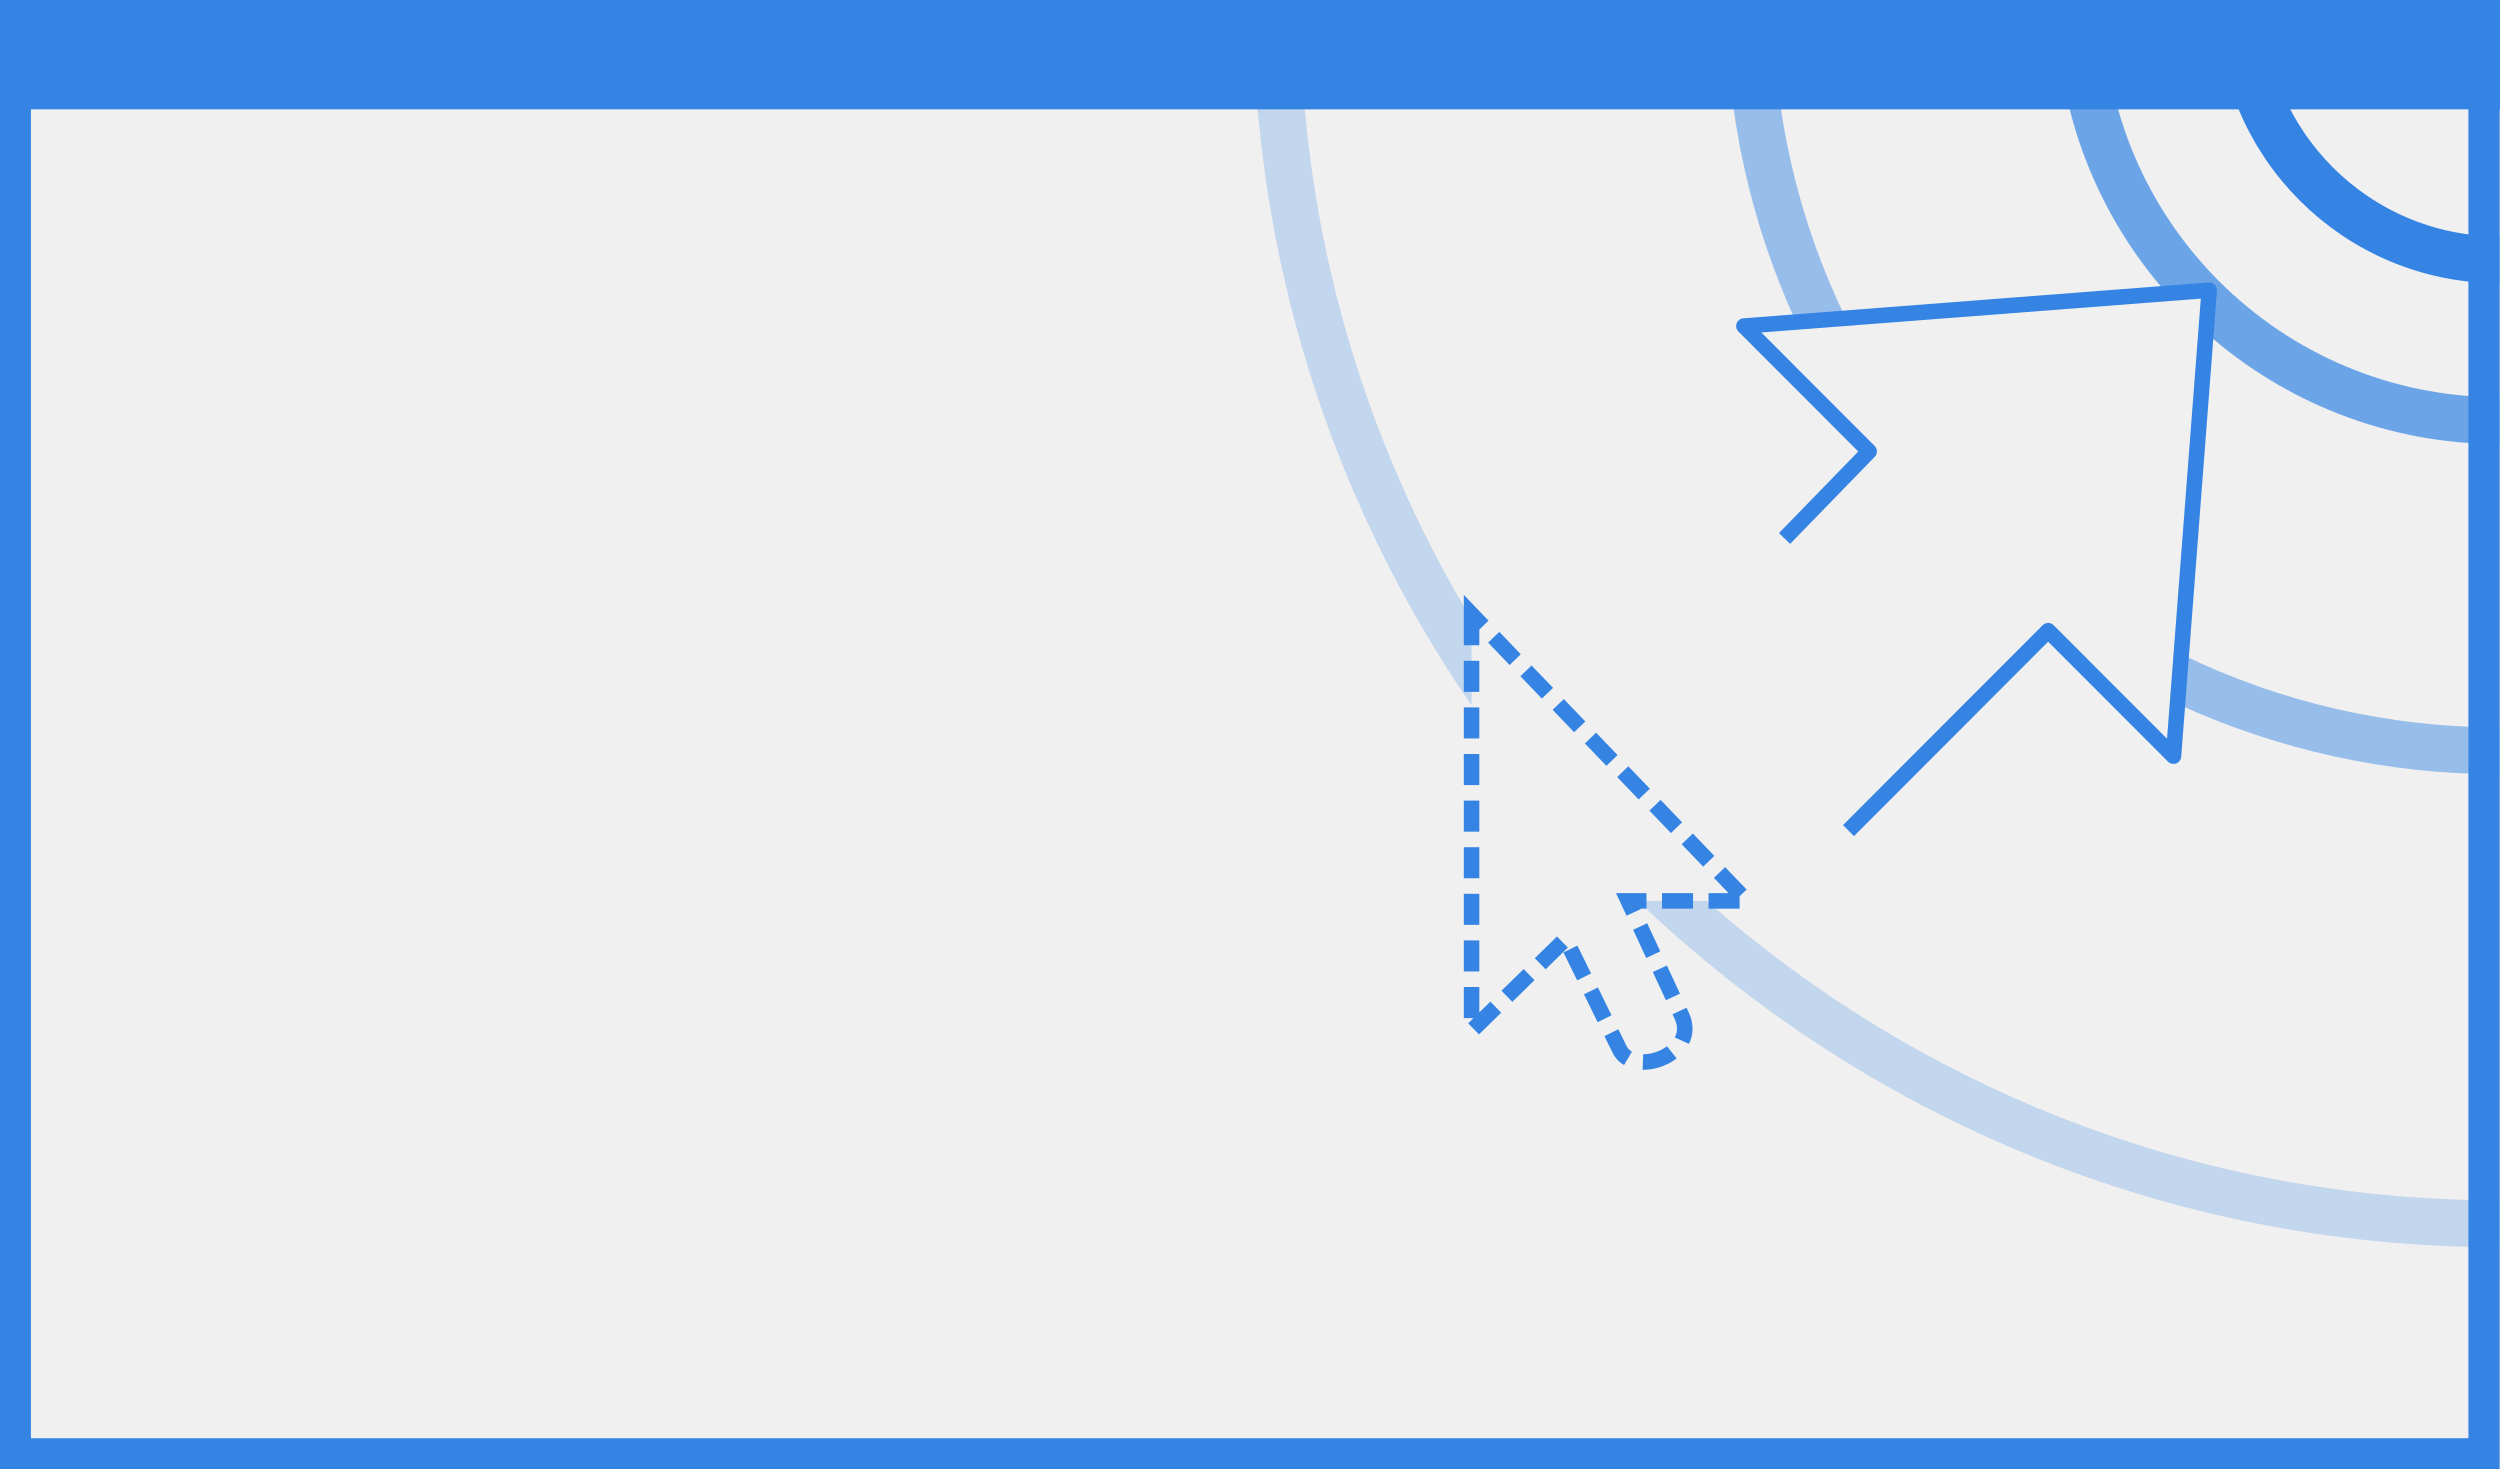
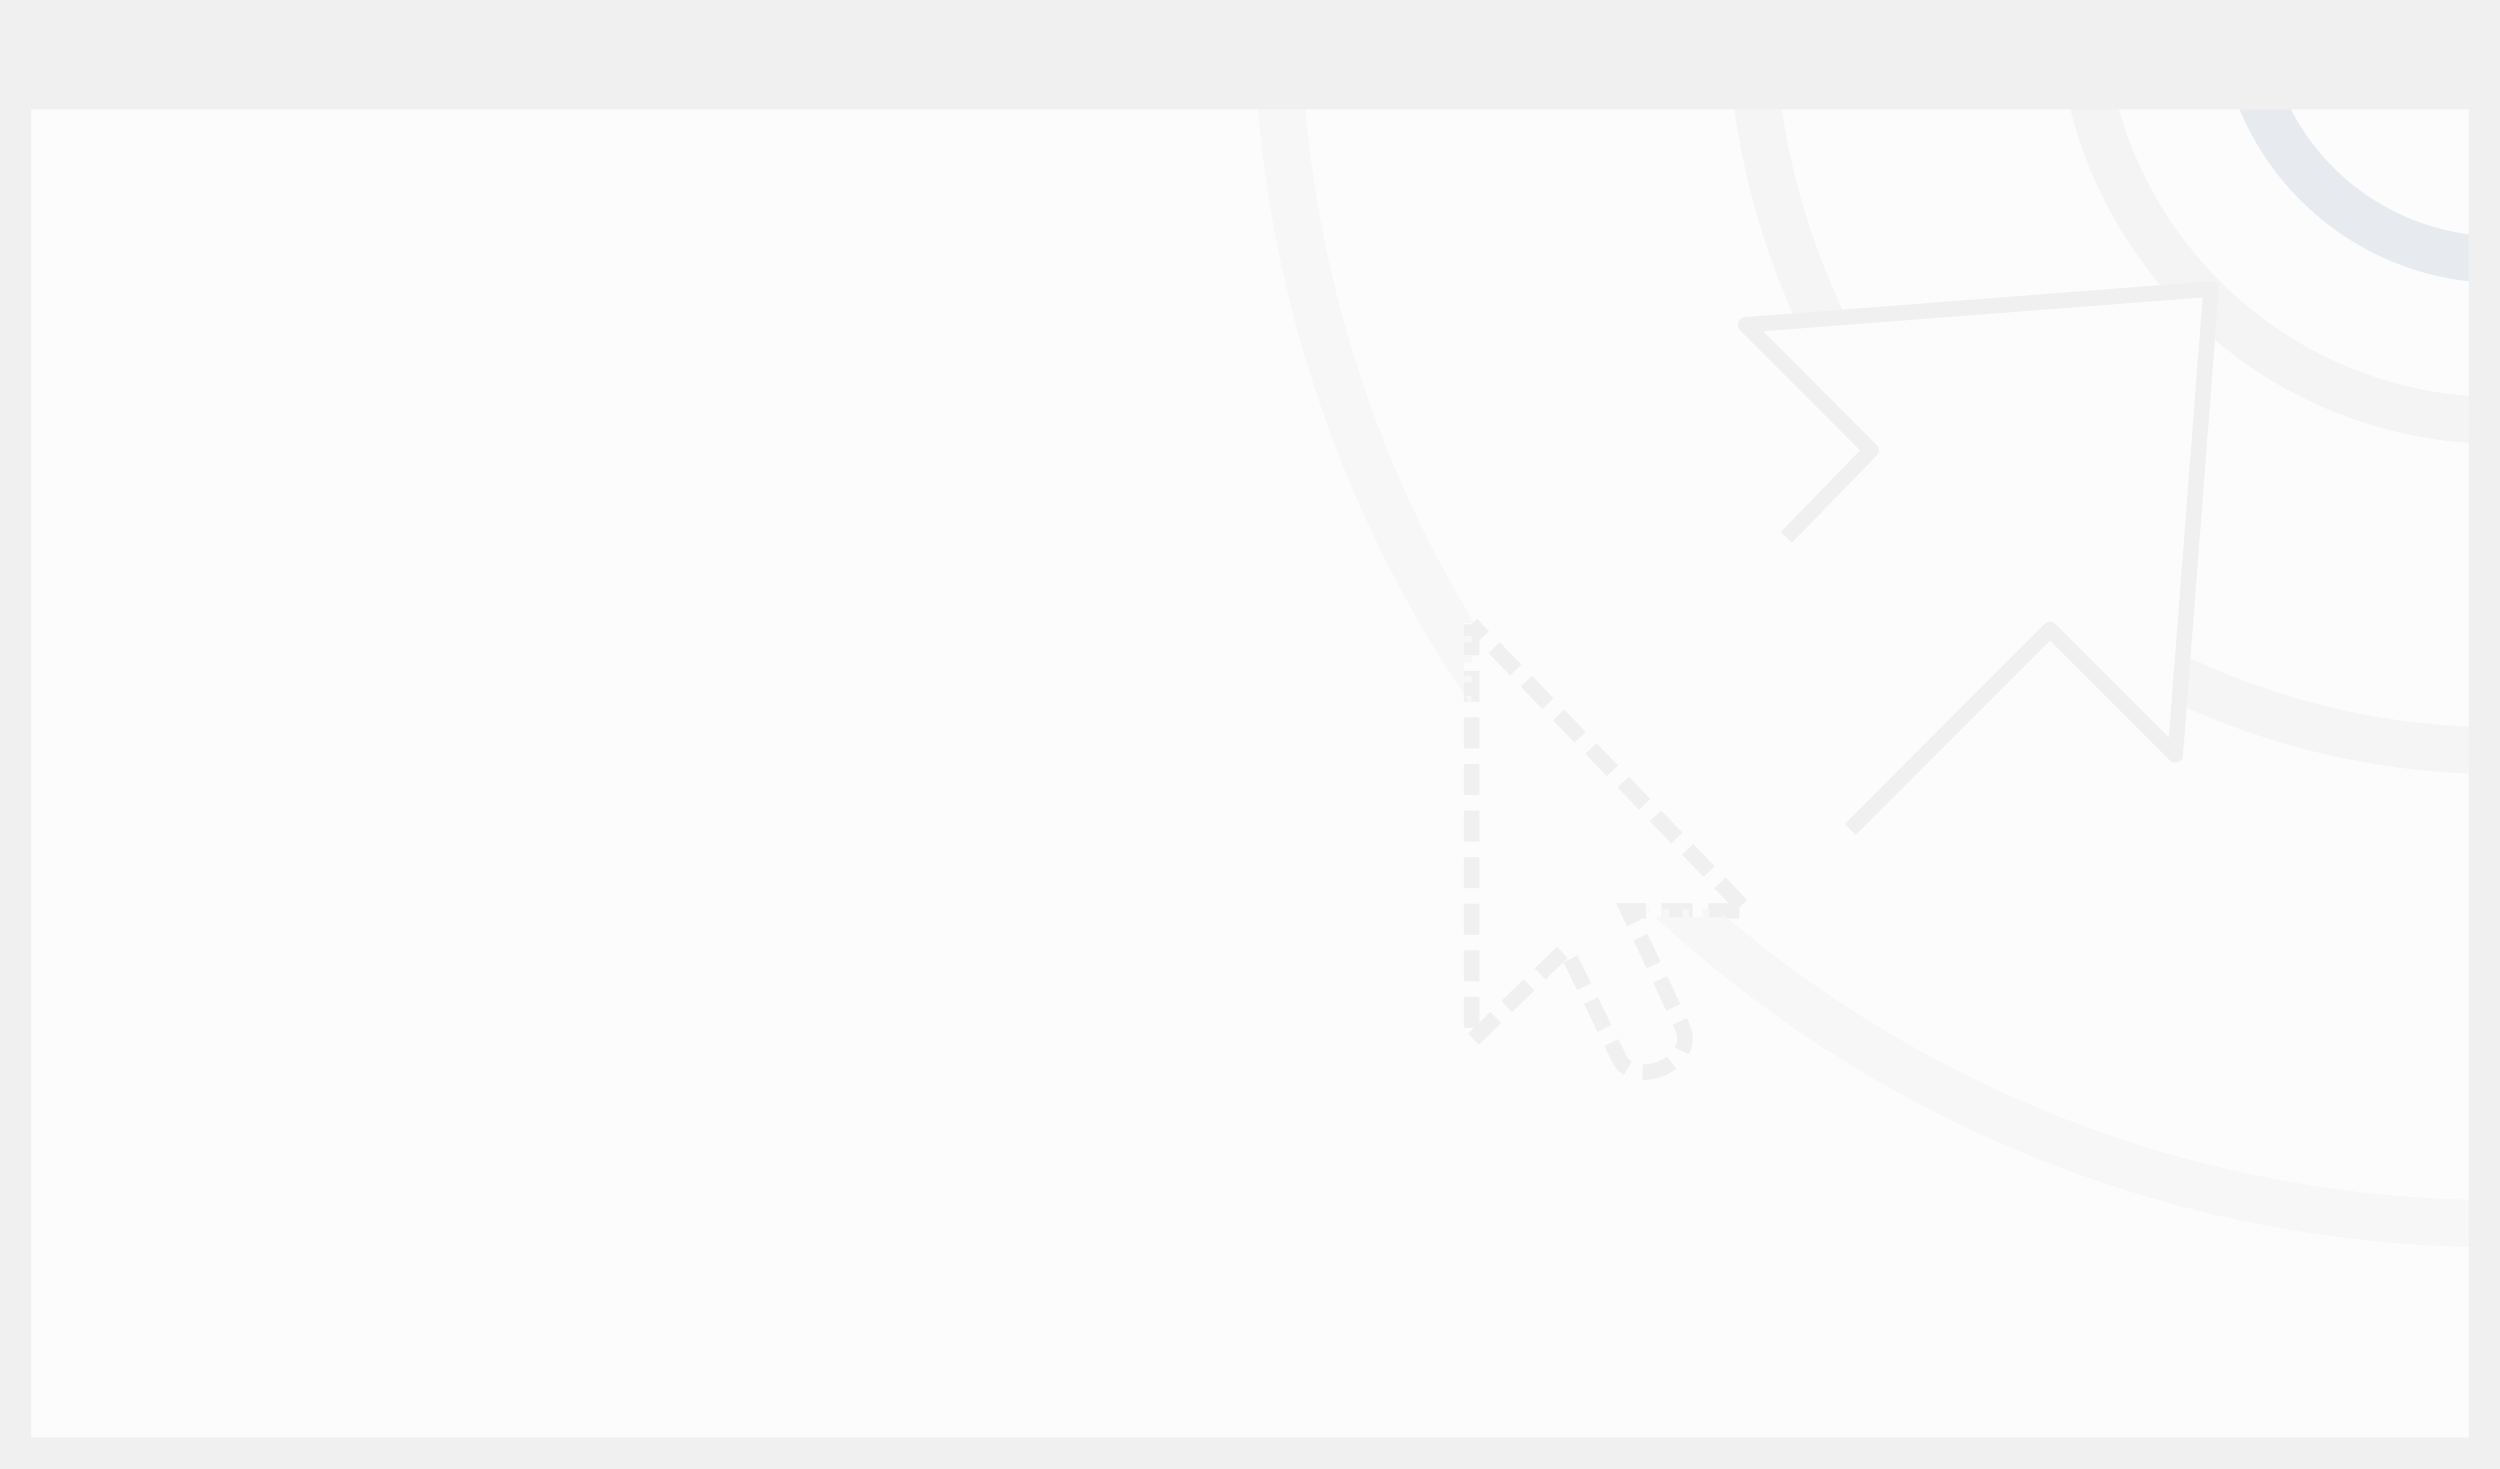
<svg xmlns="http://www.w3.org/2000/svg" width="160" height="94" viewBox="0 0 42.333 24.871">
-   <defs>
-     <clipPath id="a" clipPathUnits="userSpaceOnUse">
-       <path style="opacity:1;vector-effect:none;fill:#3584e4;fill-opacity:1;stroke:none;stroke-width:1;stroke-linecap:butt;stroke-linejoin:miter;stroke-miterlimit:4;stroke-dasharray:none;stroke-dashoffset:0;stroke-opacity:1;marker:none;marker-start:none;marker-mid:none;marker-end:none;paint-order:normal" d="M316-4731.007h162v95H316z" />
-     </clipPath>
-   </defs>
-   <g style="display:inline">
-     <path style="opacity:1;vector-effect:none;fill:none;fill-opacity:1;stroke:#3584e4;stroke-width:2;stroke-linecap:butt;stroke-linejoin:miter;stroke-miterlimit:4;stroke-dasharray:none;stroke-dashoffset:0;stroke-opacity:1;marker:none" d="M1501.006-3631.007h158v92h-158z" transform="matrix(-.26458 0 0 .26458 439.199 960.969)" />
-   </g>
-   <g clip-path="url(#a)" transform="matrix(-.26458 0 0 .26458 125.93 1251.746)" style="display:inline">
-     <path style="color:#000;opacity:.249;fill:#3584e4;stroke-width:1;-inkscape-stroke:none" d="M159.96-79.697C115.93-79.697 80.2-43.972 80.2.06a79.352 79.352 0 0 0 13.98 45.082v-5.497C87.212 28.09 83.2 14.546 83.2.061c0-42.411 34.35-76.758 76.76-76.758 42.412 0 76.76 34.347 76.76 76.758 0 42.41-34.348 76.76-76.76 76.76-19.455 0-37.203-7.245-50.728-19.165h-4.402c14.327 13.718 33.742 22.164 55.13 22.164 44.033 0 79.76-35.727 79.76-79.76 0-44.032-35.727-79.757-79.76-79.757z" transform="matrix(-1.00002 0 0 1.00002 475.963 -4731.068)" />
-     <path style="color:#000;opacity:.474;fill:#3584e4;stroke-width:1;-inkscape-stroke:none" d="M159.96-49.43c-27.314 0-49.491 22.175-49.491 49.49 0 7.333 1.61 14.287 4.476 20.55l3.178-.245A46.34 46.34 0 0 1 113.47.061c0-25.695 20.798-46.49 46.492-46.49S206.45-25.635 206.45.06c0 25.694-20.796 46.49-46.49 46.49a46.337 46.337 0 0 1-20.357-4.68l-.247 3.18a49.246 49.246 0 0 0 20.604 4.5c27.315 0 49.49-22.175 49.49-49.49 0-27.316-22.175-49.49-49.49-49.49z" transform="matrix(-1.00002 0 0 1.00002 475.963 -4731.068)" />
-     <path style="color:#000;opacity:.705;fill:#3584e4;stroke-width:1;-inkscape-stroke:none" d="M159.96-28.297c-15.643 0-28.358 12.713-28.358 28.358 0 7.171 2.676 13.723 7.078 18.72l2.713-.209-.21 2.721c5.005 4.43 11.58 7.127 18.778 7.127 15.644 0 28.357-12.715 28.357-28.36 0-15.644-12.713-28.357-28.357-28.357zm0 3c14.024 0 25.358 11.335 25.358 25.358 0 14.022-11.334 25.359-25.357 25.359S134.6 14.083 134.6.06c0-14.022 11.337-25.357 25.36-25.357z" transform="matrix(-1.00002 0 0 1.00002 475.963 -4731.068)" />
-     <circle r="16.568" cy="-4731.007" cx="316" style="opacity:1;vector-effect:none;fill:none;fill-opacity:1;stroke:#3584e4;stroke-width:3;stroke-linecap:butt;stroke-linejoin:miter;stroke-miterlimit:4;stroke-dasharray:none;stroke-dashoffset:0;stroke-opacity:1;marker:none;marker-start:none;marker-mid:none;marker-end:none;paint-order:normal" />
-   </g>
-   <path style="color:#000;display:inline;overflow:visible;visibility:visible;fill:none;fill-opacity:1;stroke:#3584e4;stroke-width:.263;stroke-linecap:square;stroke-linejoin:round;stroke-miterlimit:4;stroke-dashoffset:.95;stroke-opacity:1;marker:none;enable-background:accumulate" d="m30.31 9.024 1.341-1.38-2.121-2.123 7.88-.607-.606 7.89-2.122-2.124-3.288 3.292" />
-   <g style="display:inline">
-     <path style="color:#000;display:block;overflow:visible;visibility:visible;fill:none;fill-opacity:1;fill-rule:nonzero;stroke:#3584e4;stroke-width:.613;stroke-linecap:butt;stroke-linejoin:miter;stroke-miterlimit:10;stroke-dasharray:1.226,.613;stroke-dashoffset:0;stroke-opacity:1;marker:none;enable-background:accumulate" d="M29.691 6.634v16.44l3.712-3.624 2.122 4.331c.52 1.171 3.22.23 2.452-1.337l-2.099-4.497h4.685z" transform="matrix(.42866 0 0 .42916 12.191 7.553)" />
-   </g>
-   <path style="fill:#3584e4;fill-opacity:1;stroke-width:.529;stroke-linejoin:round;stop-color:#000" d="M0 0h42.334v1.852H0z" />
+   <path style="opacity:.8;fill:#fff;stroke-width:13.805" d="M2 7v85h156V79.795c-20.075-.484-38.302-8.407-52.064-21.102h.408v-.89h1.986v.89h.629v-.498h.367v-.392h1.307l-.924-.96.725-.687 1.373 1.434-.495.478v.73h-.75c12.882 10.85 29.375 17.547 47.438 17.999v-27.29a49.185 49.185 0 0 1-18.059-4.212l-.234 3.059a.497.497 0 0 1-.844.314l-7.668-7.676-12.078 12.092-.351.352-.702-.704.352-.351 12.428-12.445a.497.497 0 0 1 .699 0l7.256 7.261 2.166-28.16-28.131 2.164 7.256 7.264a.497.497 0 0 1 .006.701l-5.073 5.211-.347.357-.71-.693.345-.355 4.73-4.864-7.672-7.681a.497.497 0 0 1 .313-.846l3.056-.234A49.103 49.103 0 0 1 110.998 7H83.528a76.332 76.332 0 0 0 10.779 32.83l.234-.223.752.782-.613.591v.96h-.996v.039h.496v.425h-.496v.526h.996v1.992h-.5v.04h-.11l-.029-.04h-.357v-.514A79.32 79.32 0 0 1 80.516 7H2zm112.023 0a46.164 46.164 0 0 0 3.887 12.816l20.354-1.568A28.283 28.283 0 0 1 132.504 7h-18.48zm21.579 0c2.837 10.025 11.673 17.51 22.398 18.344v-7.338c-6.634-.735-12.198-5.067-14.678-11.006h-7.72zm11.015 0A15.043 15.043 0 0 0 158 14.998V7h-11.383zm-5.15 11.002a.497.497 0 0 1 .387.144.493.493 0 0 0-.387-.144zm.502.326c.01.028.018.055.023.084a.497.497 0 0 0-.023-.084zm-.219 3.422-1.564 20.379A46.28 46.28 0 0 0 158 46.504v-18.16a28.23 28.23 0 0 1-16.25-6.594zM93.684 39.848v.105h.494l.111-.105h-.605zm2.296 1.257 1.38 1.432-.723.688-1.373-1.432.716-.688zm2.067 2.149 1.373 1.432-.717.693-1.373-1.44.717-.685zm2.058 2.154 1.381 1.434-.715.685-1.38-1.431.714-.688zm-6.421.502h.996v1.986h-.996V45.91zm8.49 1.647 1.373 1.433-.717.686-1.373-1.432.717-.687zm-8.49 1.336h.996v1.986h-.996v-1.986zm10.556.812 1.373 1.432-.717.695-1.373-1.44.717-.687zm2.059 2.156 1.38 1.432-.714.686-1.381-1.432.715-.686zm-12.615.014h.998v1.986h-.998v-1.986zm14.683 2.135 1.373 1.431-.717.686-1.373-1.432.717-.685zm-14.683.847h.998v1.987h-.998v-1.987zm9.744 2.946h1.92v.996h-.362l.03.06-.9.42-.688-1.476zm-9.744.029h.996v1.994h-.996v-1.994zm11.699.363h.17v.153c-.056-.052-.115-.1-.17-.153zm.053 1.565.841 1.8-.9.42-.842-1.8.9-.42zm-5.803.834.695.709-1.418 1.386-.693-.709 1.416-1.386zm-5.95.22h.997v1.987h-.996v-1.987zm7.264.327.88 1.785-.893.435-.88-1.779.893-.441zm5.752 1.32.834 1.8-.9.423-.836-1.801.902-.422zm-9.191.215.693.709-1.424 1.394-.693-.716 1.424-1.387zm-3.824 1.12h.998v1.64l.693-.678.693.715-1.423 1.388-.696-.709.377-.369h-.642v-1.986zm8.578.024.87 1.785-.892.436-.87-1.785.892-.436zm5.691 1.342.111.23.112.266.088.287.052.282.014.273-.021.266-.053.257-.08.25-.09.2-.9-.412.066-.149.045-.133.021-.14.016-.147-.008-.156-.03-.162-.052-.176-.088-.2-.103-.214.9-.422zm-4.385 1.338.51 1.041.067.125.066.096.08.08.09.066.05.031-.507.856-.104-.066-.193-.149-.176-.176-.148-.207-.112-.207-.515-1.054.892-.436zm3.108 1.121.613.775-.037.038-.207.132-.213.125-.223.112-.236.088-.228.082-.237.058-.244.045-.242.03-.236.007-.082-.008.037-.988h.037l.17-.008.17-.015.177-.037.17-.045.168-.051.17-.074.164-.075.154-.087.141-.096.014-.008z" transform="matrix(.26459 0 0 .26459 0 0)" />
+   <path style="color:#000;opacity:.35;fill:#fff;stroke-width:1;-inkscape-stroke:none" d="M30.169 1.852a12.214 12.214 0 0 0 1.028 3.391l-.84.065a12.992 12.992 0 0 1-.989-3.456Zm6.922 9.295a12.245 12.245 0 0 0 4.713 1.157v.795a13.014 13.014 0 0 1-4.778-1.115z" />
+   <path style="color:#000;opacity:.25;fill:#fff;stroke-width:1;-inkscape-stroke:none" d="M35.878 1.852a6.706 6.706 0 0 0 5.926 4.854v.793a7.47 7.47 0 0 1-4.3-1.744l.066-.851a.131.131 0 0 0-.14-.141l-.848.065a7.483 7.483 0 0 1-1.524-2.976Z" />
+   <path style="color:#000;opacity:.05;fill:#3584e4;stroke-width:1;-inkscape-stroke:none" d="M38.792 1.852a3.98 3.98 0 0 0 3.012 2.116v.796a4.79 4.79 0 0 1-3.883-2.912Z" />
+   <path style="color:#000;opacity:.45;fill:#fff;stroke-width:1;-inkscape-stroke:none" d="M21.303 1.852a20.987 20.987 0 0 0 3.484 9.898v-.192h.131v-.113h-.13v-.225h.13v-.113h-.13v-.226h.13v-.113h-.13v-.225h.167a20.197 20.197 0 0 1-2.855-8.69Zm3.506 9.931c.026.039.054.075.08.114h.03v-.114zm3.074 3.615.044.04v-.04zm.27 0v.131h-.124a21.01 21.01 0 0 0 13.775 5.584v-.794a20.213 20.213 0 0 1-12.637-4.832v.042h-.226v-.131h-.112v.131h-.226v-.131h-.112v.131h-.226v-.131z" />
</svg>
